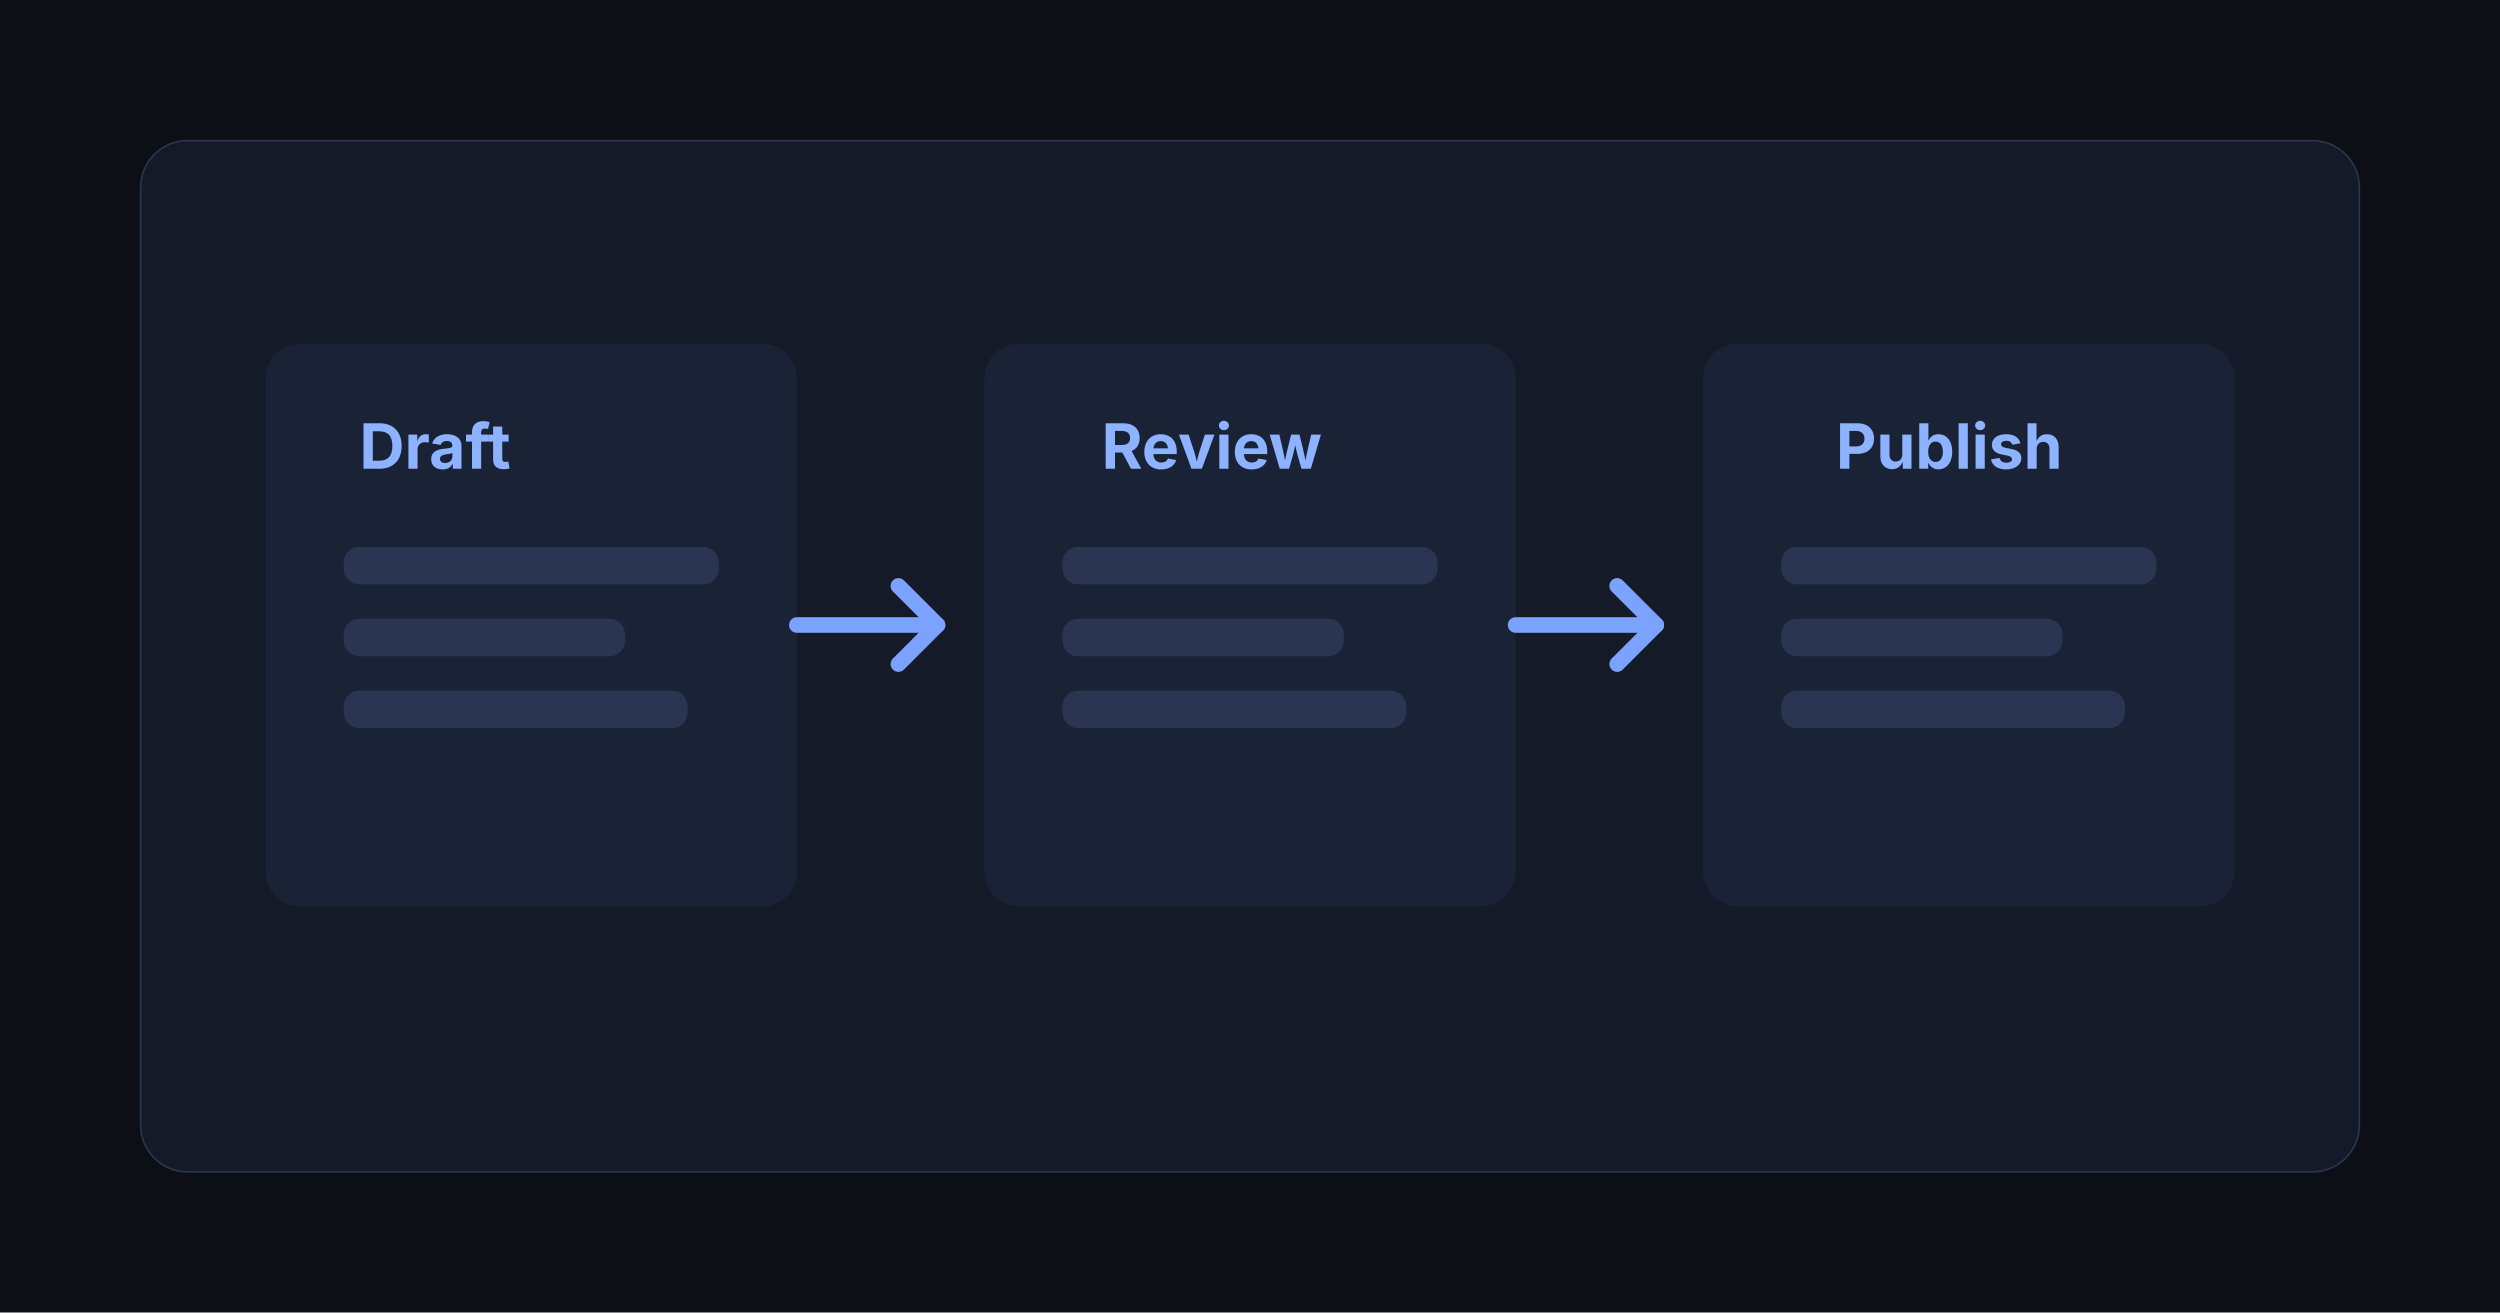
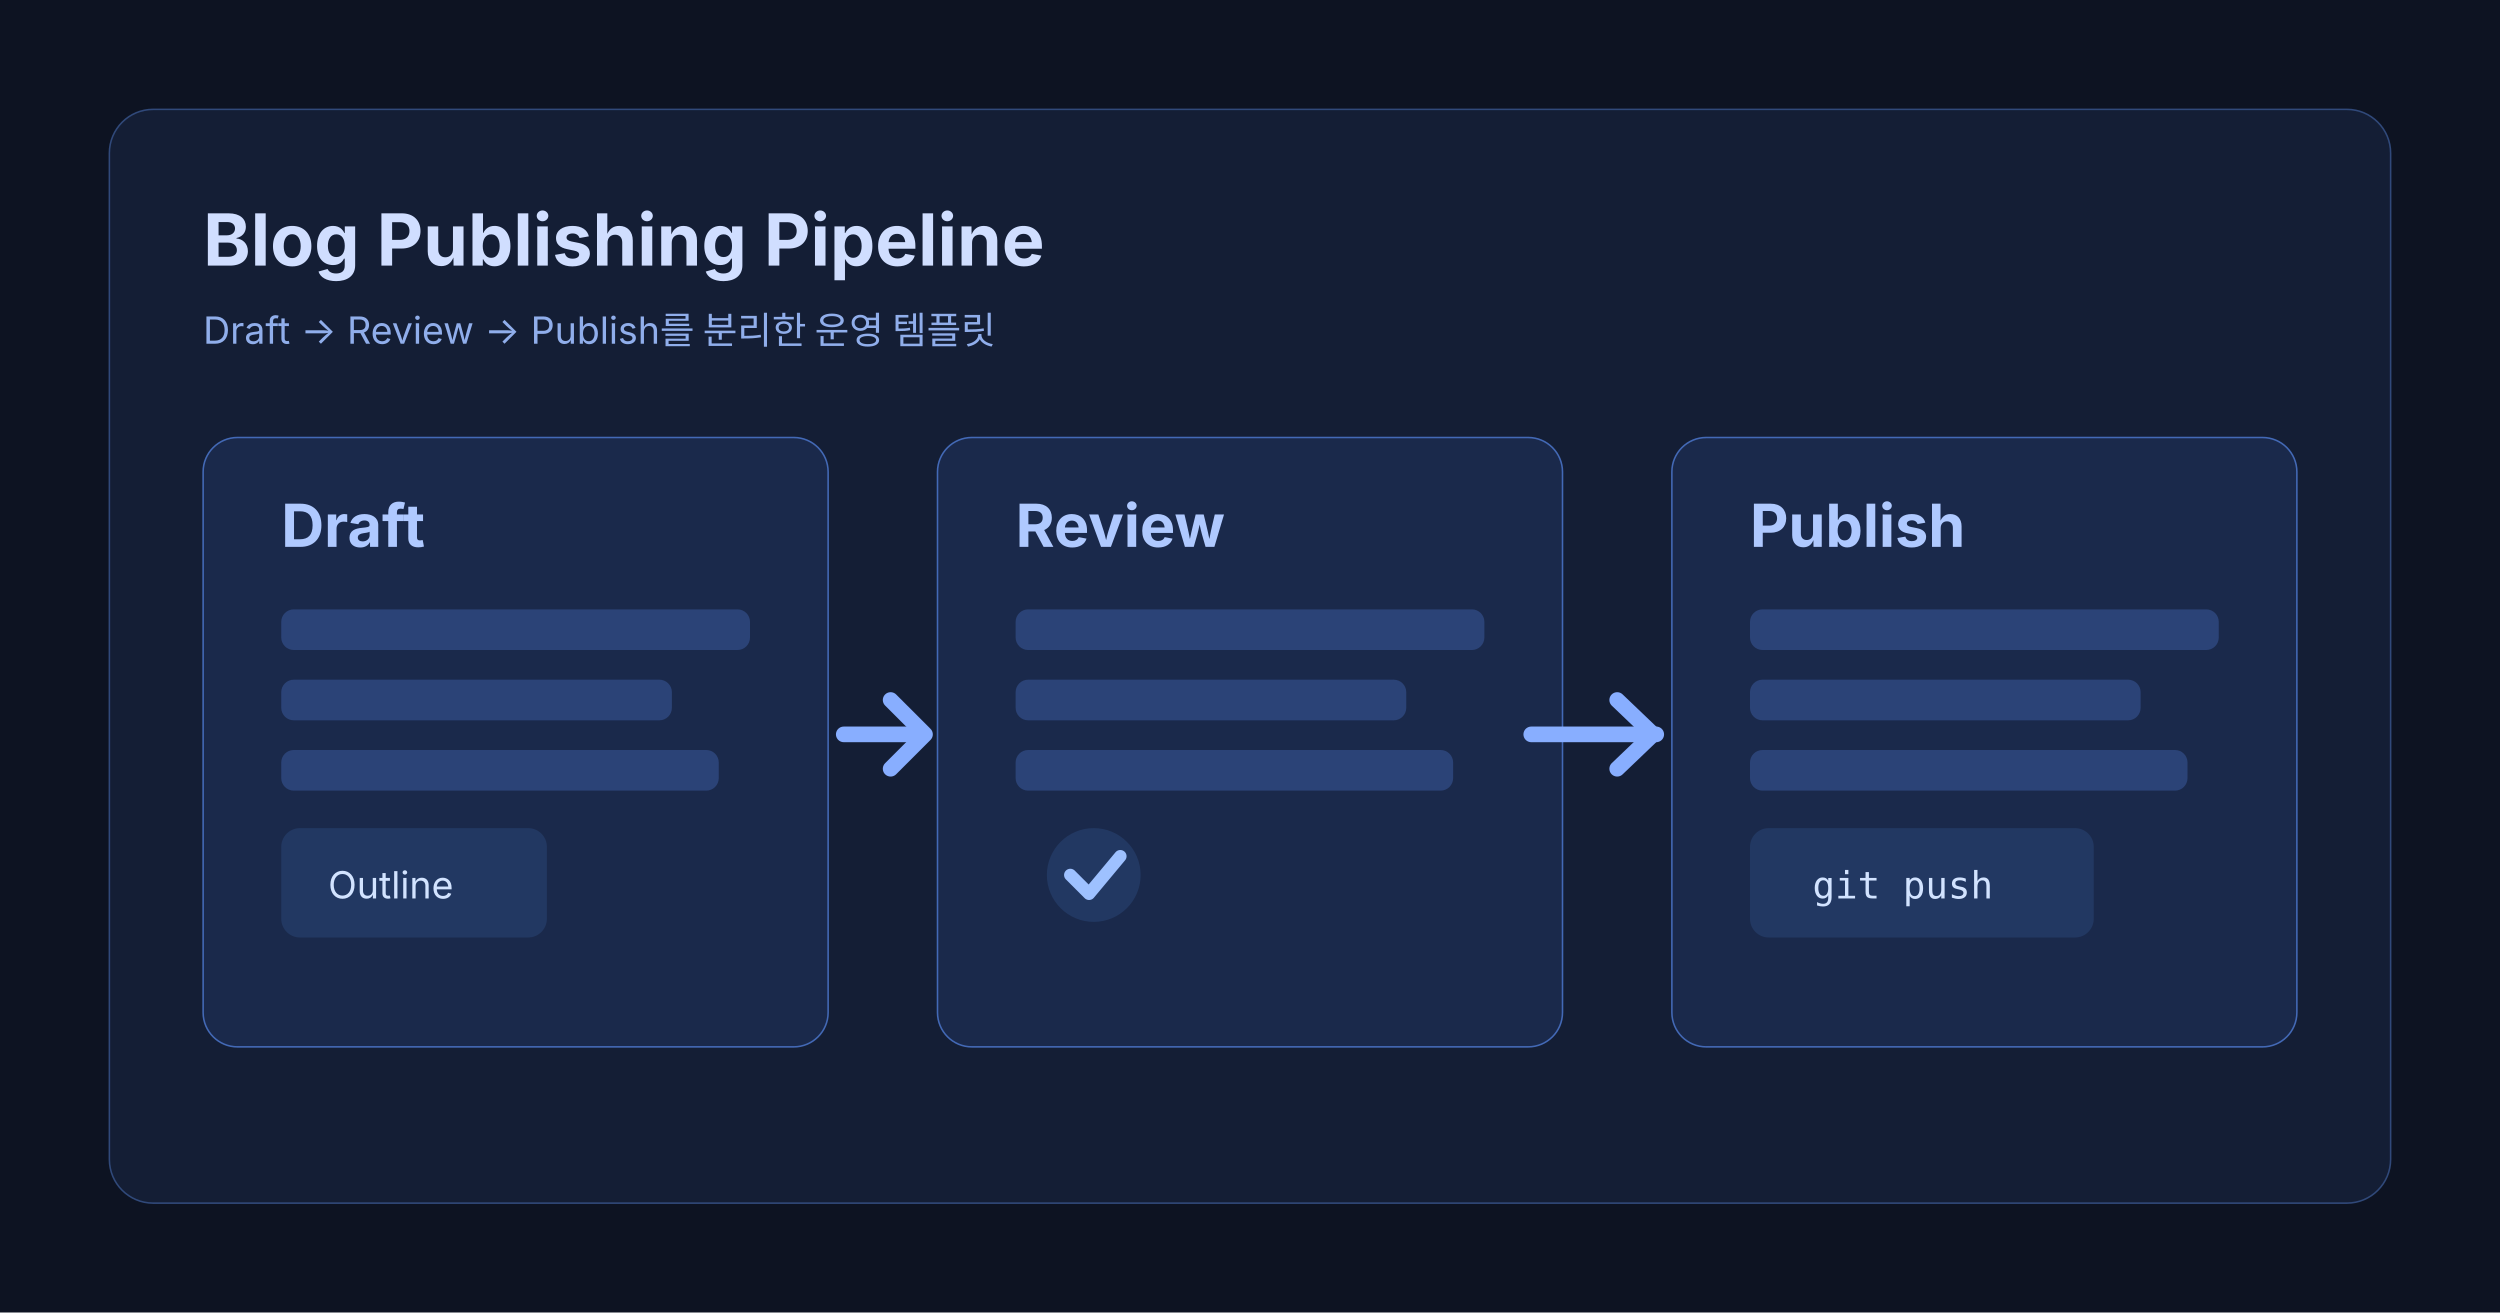
<svg xmlns="http://www.w3.org/2000/svg" width="1600" height="840" viewBox="0 0 1600 840" fill="none">
-   <rect width="1600" height="840" fill="#0C0F16" />
-   <rect x="90" y="90" width="1420" height="660" rx="30" fill="#141A28" stroke="#2C3650" />
-   <rect x="170" y="220" width="340" height="360" rx="22" fill="#1A2236" />
-   <rect x="630" y="220" width="340" height="360" rx="22" fill="#1A2236" />
-   <rect x="1090" y="220" width="340" height="360" rx="22" fill="#1A2236" />
-   <text x="230" y="300" fill="#8DB2FF" font-family="Inter, Pretendard, Arial, sans-serif" font-size="40" font-weight="700">Draft</text>
-   <text x="705" y="300" fill="#8DB2FF" font-family="Inter, Pretendard, Arial, sans-serif" font-size="40" font-weight="700">Review</text>
-   <text x="1175" y="300" fill="#8DB2FF" font-family="Inter, Pretendard, Arial, sans-serif" font-size="40" font-weight="700">Publish</text>
-   <rect x="220" y="350" width="240" height="24" rx="10" fill="#2A3551" />
-   <rect x="220" y="396" width="180" height="24" rx="10" fill="#2A3551" />
-   <rect x="220" y="442" width="220" height="24" rx="10" fill="#2A3551" />
-   <rect x="680" y="350" width="240" height="24" rx="10" fill="#2A3551" />
-   <rect x="680" y="396" width="180" height="24" rx="10" fill="#2A3551" />
-   <rect x="680" y="442" width="220" height="24" rx="10" fill="#2A3551" />
-   <rect x="1140" y="350" width="240" height="24" rx="10" fill="#2A3551" />
-   <rect x="1140" y="396" width="180" height="24" rx="10" fill="#2A3551" />
-   <rect x="1140" y="442" width="220" height="24" rx="10" fill="#2A3551" />
-   <path d="M510 400H600" stroke="#7CA2FF" stroke-width="10" stroke-linecap="round" />
-   <path d="M970 400H1060" stroke="#7CA2FF" stroke-width="10" stroke-linecap="round" />
-   <path d="M575 375L600 400L575 425" stroke="#7CA2FF" stroke-width="10" stroke-linecap="round" stroke-linejoin="round" />
-   <path d="M1035 375L1060 400L1035 425" stroke="#7CA2FF" stroke-width="10" stroke-linecap="round" stroke-linejoin="round" />
+   <rect width="1600" height="840" fill="#0D1322" />
+   <rect x="70" y="70" width="1460" height="700" rx="28" fill="#141E35" stroke="#30497A" />
+   <text x="130" y="170" fill="#D0DEFF" font-family="Inter, Pretendard, sans-serif" font-size="46" font-weight="700">Blog Publishing Pipeline</text>
+   <text x="130" y="220" fill="#90AEEB" font-family="Inter, Pretendard, sans-serif" font-size="24">Draft → Review → Publish를 분리한 운영 템플릿</text>
+   <rect x="130" y="280" width="400" height="390" rx="22" fill="#1A294B" stroke="#4369B6" />
+   <text x="180" y="350" fill="#AFC9FF" font-family="Inter, Pretendard, sans-serif" font-size="38" font-weight="700">Draft</text>
+   <rect x="180" y="390" width="300" height="26" rx="8" fill="#2B4377" />
+   <rect x="180" y="435" width="250" height="26" rx="8" fill="#2B4377" />
+   <rect x="180" y="480" width="280" height="26" rx="8" fill="#2B4377" />
+   <rect x="180" y="530" width="170" height="70" rx="12" fill="#223862" />
+   <text x="210" y="575" fill="#D2E3FF" font-family="Inter, Pretendard, sans-serif" font-size="24">Outline</text>
+   <rect x="600" y="280" width="400" height="390" rx="22" fill="#1A294B" stroke="#4369B6" />
+   <text x="650" y="350" fill="#AFC9FF" font-family="Inter, Pretendard, sans-serif" font-size="38" font-weight="700">Review</text>
+   <rect x="650" y="390" width="300" height="26" rx="8" fill="#2B4377" />
+   <rect x="650" y="435" width="250" height="26" rx="8" fill="#2B4377" />
+   <rect x="650" y="480" width="280" height="26" rx="8" fill="#2B4377" />
+   <circle cx="700" cy="560" r="30" fill="#223862" />
+   <path d="M685 560L697 572L717 548" stroke="#9EC1FF" stroke-width="8" stroke-linecap="round" stroke-linejoin="round" />
+   <rect x="1070" y="280" width="400" height="390" rx="22" fill="#1A294B" stroke="#4369B6" />
+   <text x="1120" y="350" fill="#AFC9FF" font-family="Inter, Pretendard, sans-serif" font-size="38" font-weight="700">Publish</text>
+   <rect x="1120" y="390" width="300" height="26" rx="8" fill="#2B4377" />
+   <rect x="1120" y="435" width="250" height="26" rx="8" fill="#2B4377" />
+   <rect x="1120" y="480" width="280" height="26" rx="8" fill="#2B4377" />
+   <rect x="1120" y="530" width="220" height="70" rx="12" fill="#223862" />
+   <text x="1160" y="575" fill="#D2E3FF" font-family="JetBrains Mono, Menlo, monospace" font-size="24">git push</text>
+   <path d="M540 470H590" stroke="#88AEFF" stroke-width="10" stroke-linecap="round" />
+   <path d="M980 470H1060" stroke="#88AEFF" stroke-width="10" stroke-linecap="round" />
+   <path d="M570 448L592 470L570 492" stroke="#88AEFF" stroke-width="10" stroke-linecap="round" stroke-linejoin="round" />
+   <path d="M1035 448L1058 470L1035 492" stroke="#88AEFF" stroke-width="10" stroke-linecap="round" stroke-linejoin="round" />
</svg>
